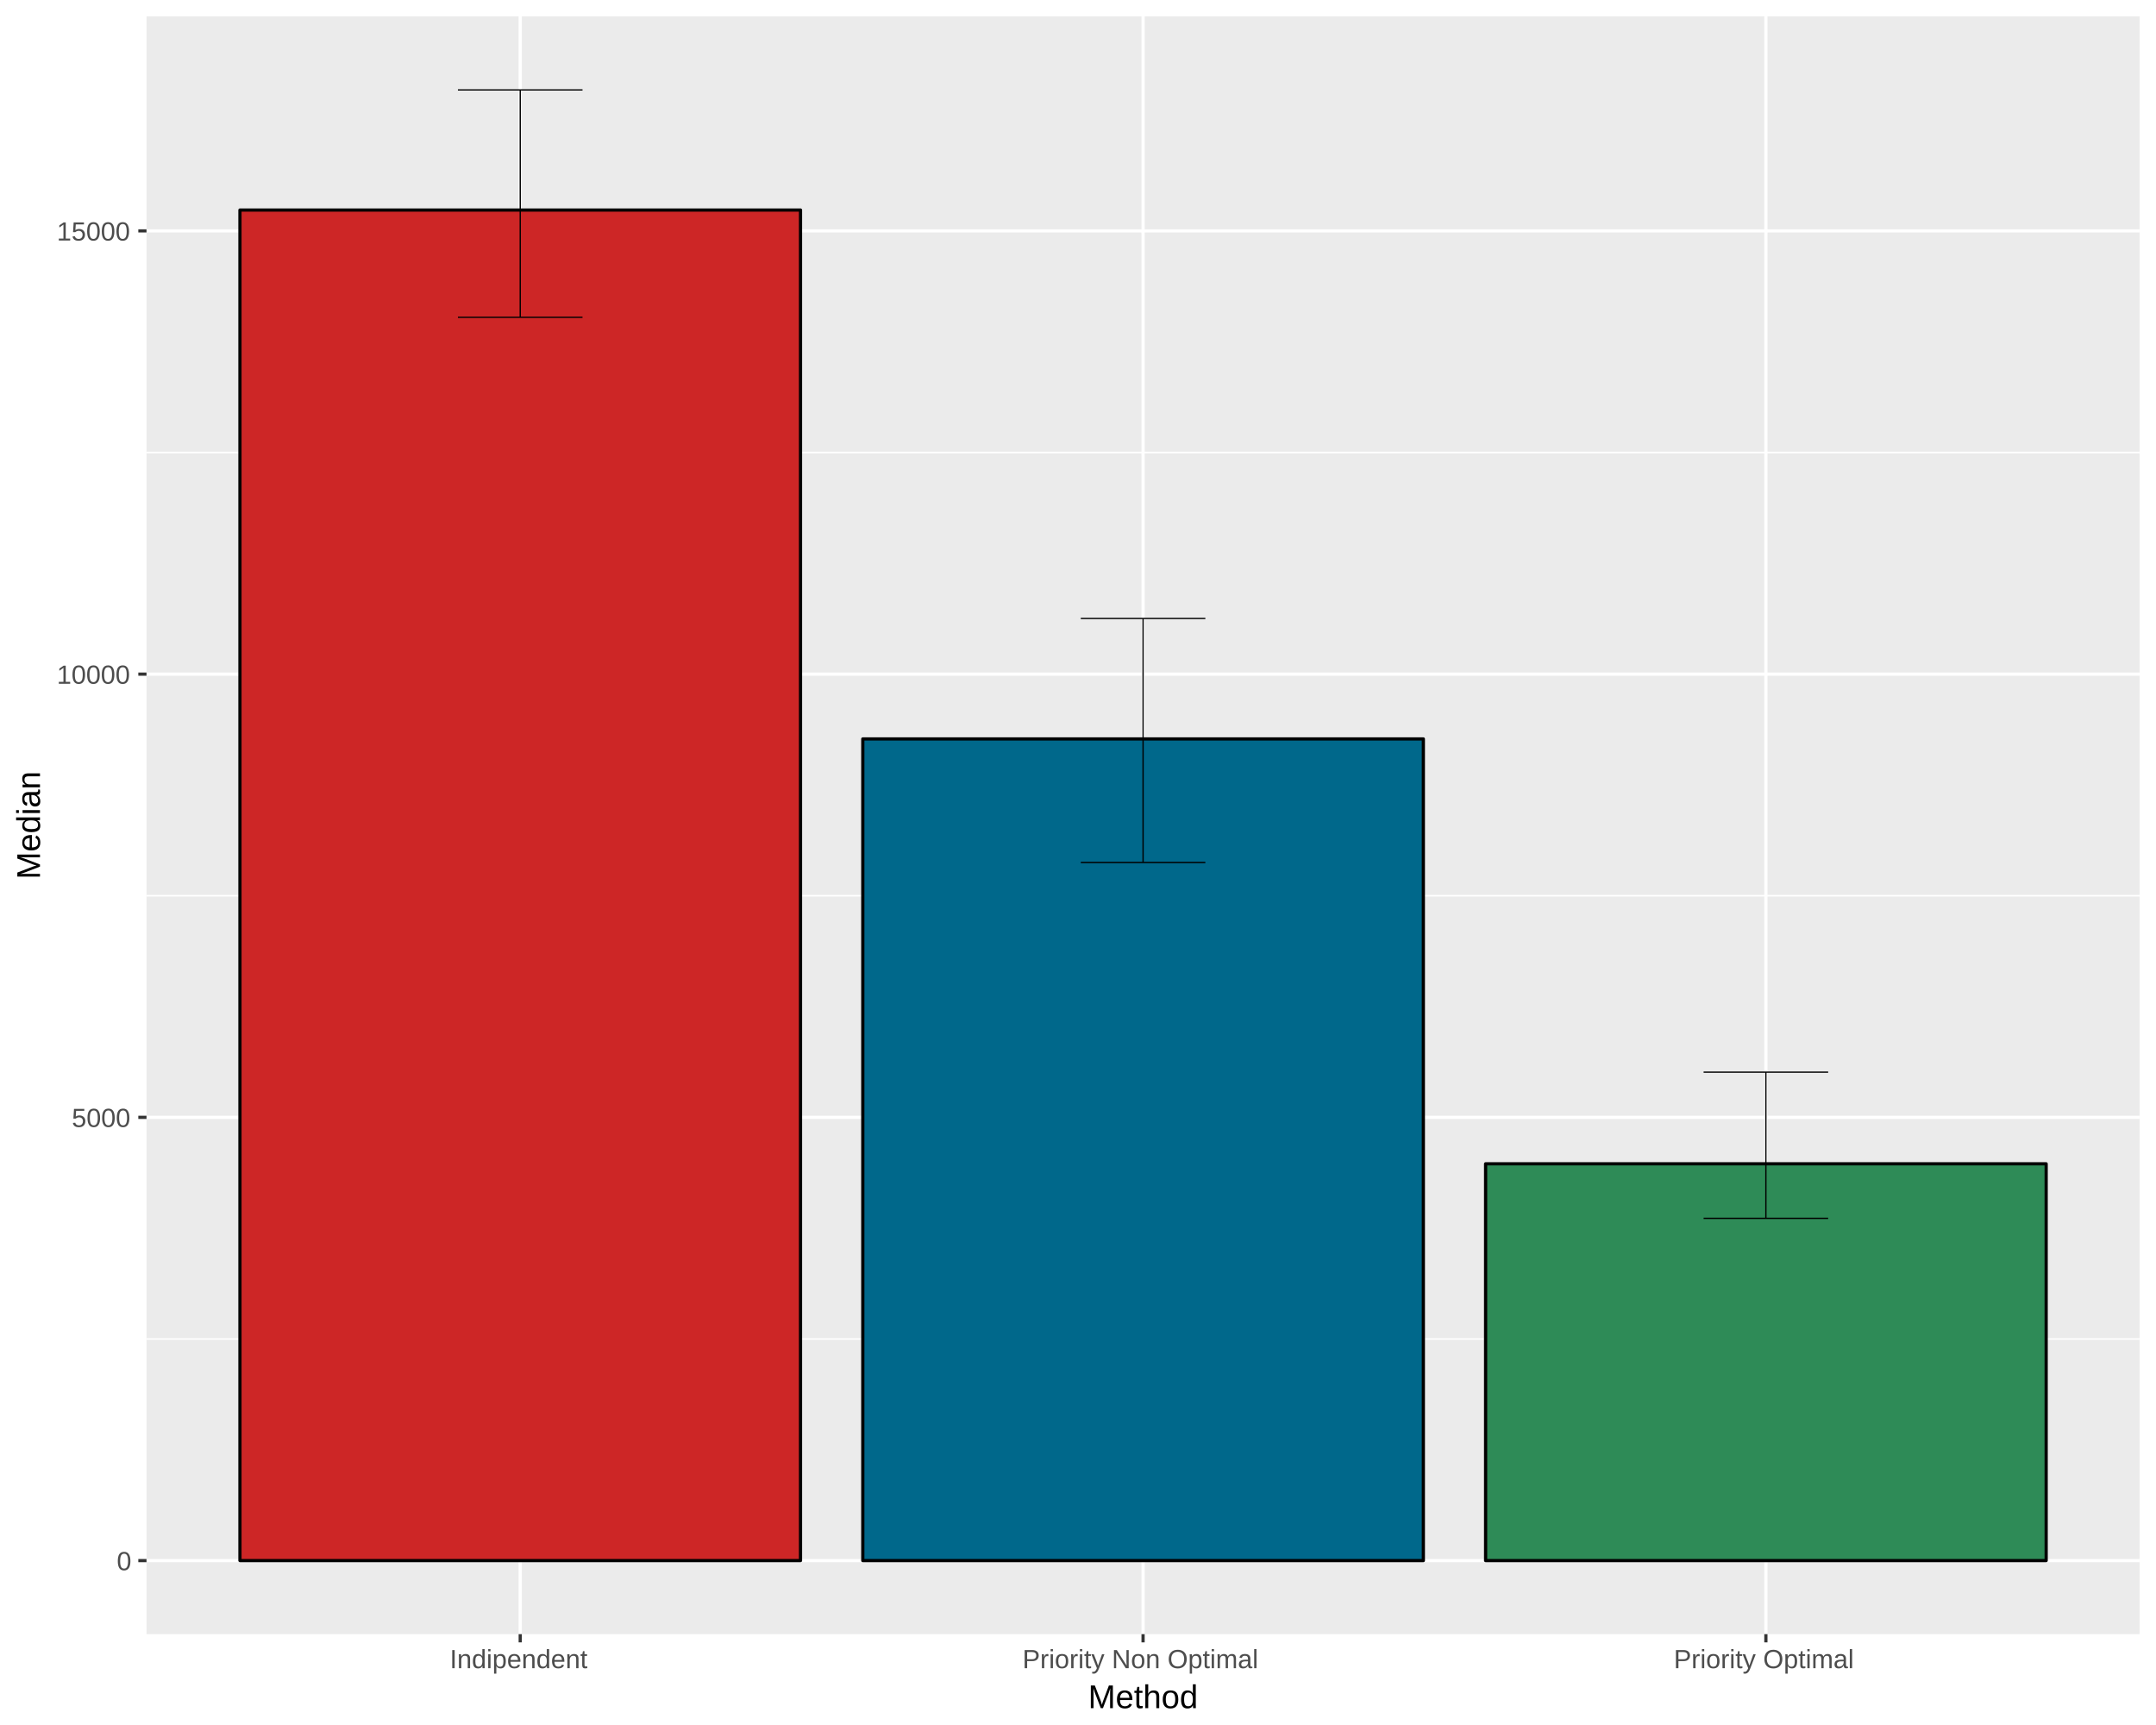
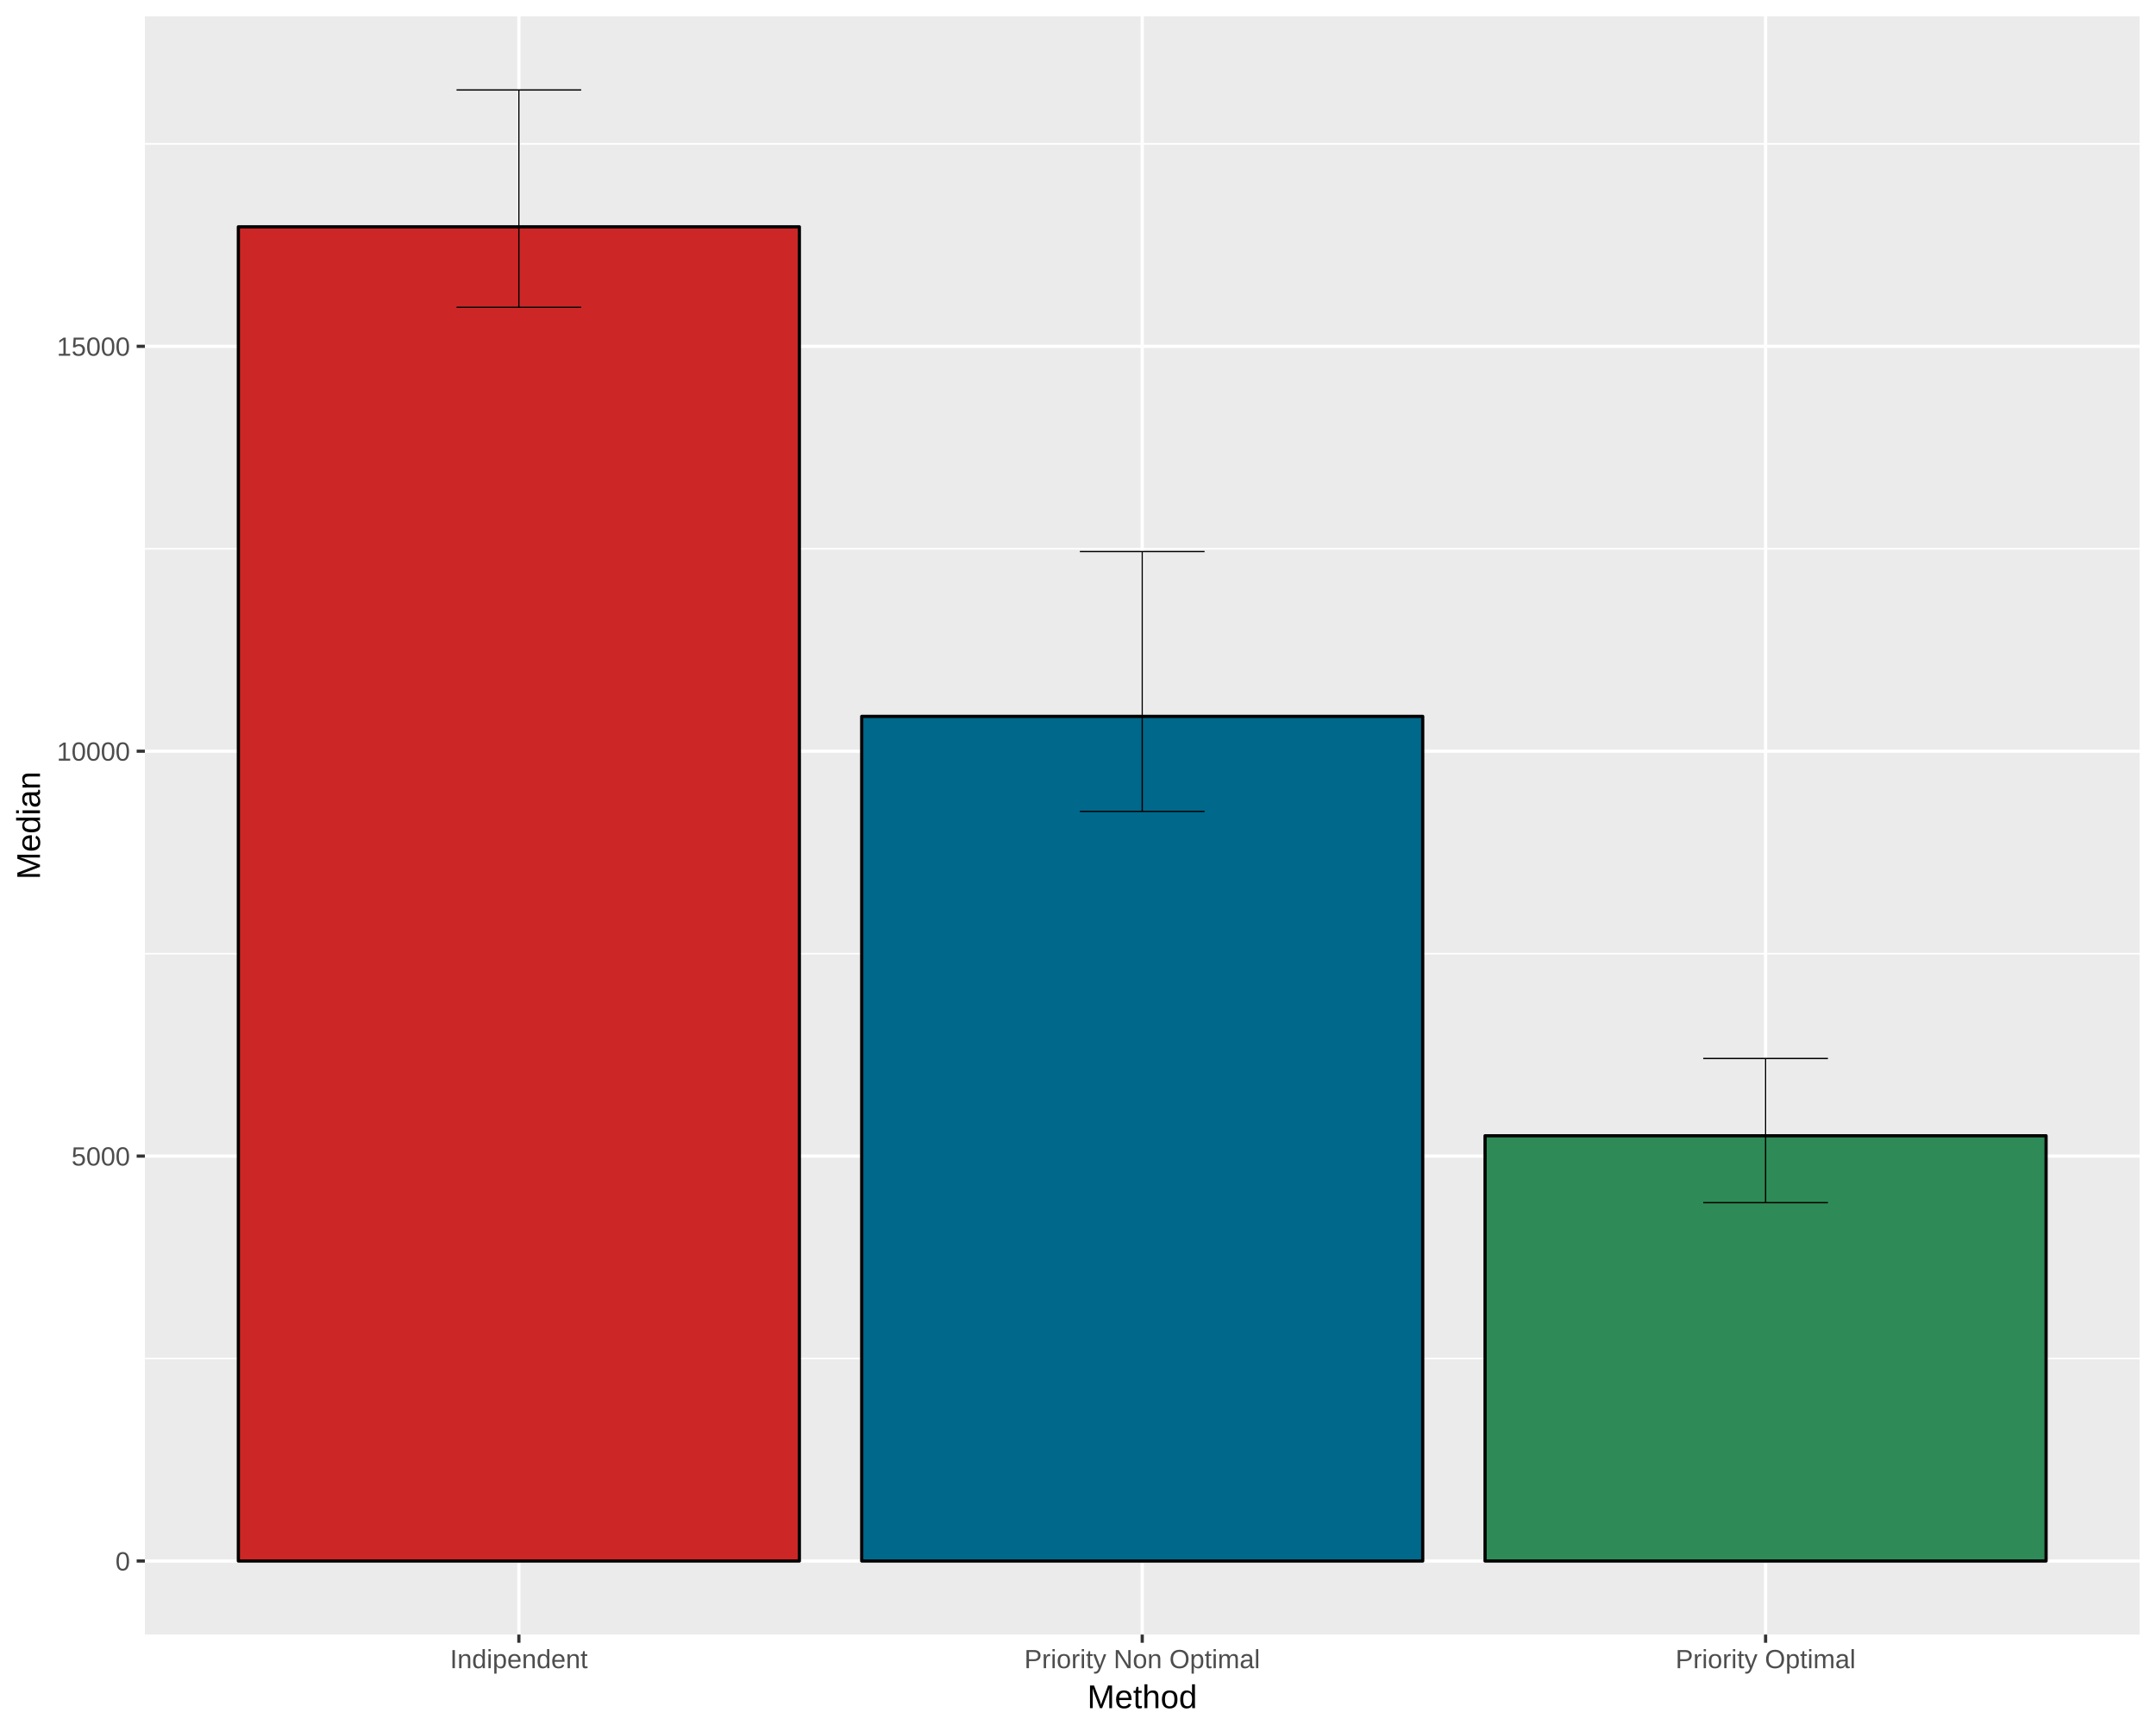
<svg xmlns="http://www.w3.org/2000/svg" viewBox="0 0 720.00 576.00">
  <defs>
    <style type="text/css">
    line, polyline, path, rect, circle {
      fill: none;
      stroke: #000000;
      stroke-linecap: round;
      stroke-linejoin: round;
      stroke-miterlimit: 10.00;
    }
  </style>
  </defs>
  <rect width="100%" height="100%" style="stroke: none; fill: #FFFFFF;" />
  <rect x="0.00" y="0.00" width="720.00" height="576.00" style="stroke-width: 1.07; stroke: #FFFFFF; fill: #FFFFFF;" />
  <defs>
-     <clipPath id="cpNDguOTMyOXw3MTQuNTIxfDU0NS42NTZ8NS40Nzk0NQ==">
-       <rect x="48.93" y="5.48" width="665.59" height="540.18" />
+     <clipPath id="cpNDguMzc1OHw3MTQuNTIxfDU0NS43OTZ8NS40Nzk0NQ==">
+       <rect x="48.38" y="5.48" width="666.14" height="540.32" />
    </clipPath>
  </defs>
-   <rect x="48.93" y="5.48" width="665.59" height="540.18" style="stroke-width: 1.07; stroke: none; fill: #EBEBEB;" clip-path="url(#cpNDguOTMyOXw3MTQuNTIxfDU0NS42NTZ8NS40Nzk0NQ==)" />
-   <polyline points="48.93,447.10 714.52,447.10 " style="stroke-width: 0.53; stroke: #FFFFFF; stroke-linecap: butt;" clip-path="url(#cpNDguOTMyOXw3MTQuNTIxfDU0NS42NTZ8NS40Nzk0NQ==)" />
-   <polyline points="48.93,299.10 714.52,299.10 " style="stroke-width: 0.53; stroke: #FFFFFF; stroke-linecap: butt;" clip-path="url(#cpNDguOTMyOXw3MTQuNTIxfDU0NS42NTZ8NS40Nzk0NQ==)" />
-   <polyline points="48.93,151.10 714.52,151.10 " style="stroke-width: 0.53; stroke: #FFFFFF; stroke-linecap: butt;" clip-path="url(#cpNDguOTMyOXw3MTQuNTIxfDU0NS42NTZ8NS40Nzk0NQ==)" />
-   <polyline points="48.93,521.10 714.52,521.10 " style="stroke-width: 1.07; stroke: #FFFFFF; stroke-linecap: butt;" clip-path="url(#cpNDguOTMyOXw3MTQuNTIxfDU0NS42NTZ8NS40Nzk0NQ==)" />
-   <polyline points="48.93,373.10 714.52,373.10 " style="stroke-width: 1.07; stroke: #FFFFFF; stroke-linecap: butt;" clip-path="url(#cpNDguOTMyOXw3MTQuNTIxfDU0NS42NTZ8NS40Nzk0NQ==)" />
-   <polyline points="48.93,225.10 714.52,225.10 " style="stroke-width: 1.07; stroke: #FFFFFF; stroke-linecap: butt;" clip-path="url(#cpNDguOTMyOXw3MTQuNTIxfDU0NS42NTZ8NS40Nzk0NQ==)" />
-   <polyline points="48.93,77.10 714.52,77.10 " style="stroke-width: 1.07; stroke: #FFFFFF; stroke-linecap: butt;" clip-path="url(#cpNDguOTMyOXw3MTQuNTIxfDU0NS42NTZ8NS40Nzk0NQ==)" />
-   <polyline points="173.73,545.66 173.73,5.48 " style="stroke-width: 1.07; stroke: #FFFFFF; stroke-linecap: butt;" clip-path="url(#cpNDguOTMyOXw3MTQuNTIxfDU0NS42NTZ8NS40Nzk0NQ==)" />
-   <polyline points="381.73,545.66 381.73,5.48 " style="stroke-width: 1.07; stroke: #FFFFFF; stroke-linecap: butt;" clip-path="url(#cpNDguOTMyOXw3MTQuNTIxfDU0NS42NTZ8NS40Nzk0NQ==)" />
-   <polyline points="589.72,545.66 589.72,5.48 " style="stroke-width: 1.07; stroke: #FFFFFF; stroke-linecap: butt;" clip-path="url(#cpNDguOTMyOXw3MTQuNTIxfDU0NS42NTZ8NS40Nzk0NQ==)" />
-   <rect x="80.13" y="70.13" width="187.20" height="450.97" style="stroke-width: 1.07; stroke-linecap: butt; fill: #CD2626;" clip-path="url(#cpNDguOTMyOXw3MTQuNTIxfDU0NS42NTZ8NS40Nzk0NQ==)" />
-   <rect x="288.13" y="246.74" width="187.20" height="274.36" style="stroke-width: 1.07; stroke-linecap: butt; fill: #00688B;" clip-path="url(#cpNDguOTMyOXw3MTQuNTIxfDU0NS42NTZ8NS40Nzk0NQ==)" />
-   <rect x="496.12" y="388.61" width="187.20" height="132.49" style="stroke-width: 1.07; stroke-linecap: butt; fill: #2E8B57;" clip-path="url(#cpNDguOTMyOXw3MTQuNTIxfDU0NS42NTZ8NS40Nzk0NQ==)" />
-   <polyline points="152.93,30.03 194.53,30.03 " style="stroke-width: 0.43; stroke-linecap: butt;" clip-path="url(#cpNDguOTMyOXw3MTQuNTIxfDU0NS42NTZ8NS40Nzk0NQ==)" />
-   <polyline points="173.73,30.03 173.73,105.94 " style="stroke-width: 0.43; stroke-linecap: butt;" clip-path="url(#cpNDguOTMyOXw3MTQuNTIxfDU0NS42NTZ8NS40Nzk0NQ==)" />
-   <polyline points="152.93,105.94 194.53,105.94 " style="stroke-width: 0.43; stroke-linecap: butt;" clip-path="url(#cpNDguOTMyOXw3MTQuNTIxfDU0NS42NTZ8NS40Nzk0NQ==)" />
-   <polyline points="360.93,206.51 402.53,206.51 " style="stroke-width: 0.43; stroke-linecap: butt;" clip-path="url(#cpNDguOTMyOXw3MTQuNTIxfDU0NS42NTZ8NS40Nzk0NQ==)" />
-   <polyline points="381.73,206.51 381.73,287.99 " style="stroke-width: 0.43; stroke-linecap: butt;" clip-path="url(#cpNDguOTMyOXw3MTQuNTIxfDU0NS42NTZ8NS40Nzk0NQ==)" />
-   <polyline points="360.93,287.99 402.53,287.99 " style="stroke-width: 0.43; stroke-linecap: butt;" clip-path="url(#cpNDguOTMyOXw3MTQuNTIxfDU0NS42NTZ8NS40Nzk0NQ==)" />
-   <polyline points="568.92,358.00 610.52,358.00 " style="stroke-width: 0.43; stroke-linecap: butt;" clip-path="url(#cpNDguOTMyOXw3MTQuNTIxfDU0NS42NTZ8NS40Nzk0NQ==)" />
-   <polyline points="589.72,358.00 589.72,406.82 " style="stroke-width: 0.43; stroke-linecap: butt;" clip-path="url(#cpNDguOTMyOXw3MTQuNTIxfDU0NS42NTZ8NS40Nzk0NQ==)" />
-   <polyline points="568.92,406.82 610.52,406.82 " style="stroke-width: 0.43; stroke-linecap: butt;" clip-path="url(#cpNDguOTMyOXw3MTQuNTIxfDU0NS42NTZ8NS40Nzk0NQ==)" />
+   <rect x="48.38" y="5.48" width="666.14" height="540.32" style="stroke-width: 1.07; stroke: none; fill: #EBEBEB;" clip-path="url(#cpNDguMzc1OHw3MTQuNTIxfDU0NS43OTZ8NS40Nzk0NQ==)" />
+   <polyline points="48.38,453.64 714.52,453.64 " style="stroke-width: 0.53; stroke: #FFFFFF; stroke-linecap: butt;" clip-path="url(#cpNDguMzc1OHw3MTQuNTIxfDU0NS43OTZ8NS40Nzk0NQ==)" />
+   <polyline points="48.38,318.44 714.52,318.44 " style="stroke-width: 0.53; stroke: #FFFFFF; stroke-linecap: butt;" clip-path="url(#cpNDguMzc1OHw3MTQuNTIxfDU0NS43OTZ8NS40Nzk0NQ==)" />
+   <polyline points="48.38,183.24 714.52,183.24 " style="stroke-width: 0.53; stroke: #FFFFFF; stroke-linecap: butt;" clip-path="url(#cpNDguMzc1OHw3MTQuNTIxfDU0NS43OTZ8NS40Nzk0NQ==)" />
+   <polyline points="48.38,48.04 714.52,48.04 " style="stroke-width: 0.53; stroke: #FFFFFF; stroke-linecap: butt;" clip-path="url(#cpNDguMzc1OHw3MTQuNTIxfDU0NS43OTZ8NS40Nzk0NQ==)" />
+   <polyline points="48.38,521.24 714.52,521.24 " style="stroke-width: 1.07; stroke: #FFFFFF; stroke-linecap: butt;" clip-path="url(#cpNDguMzc1OHw3MTQuNTIxfDU0NS43OTZ8NS40Nzk0NQ==)" />
+   <polyline points="48.38,386.04 714.52,386.04 " style="stroke-width: 1.07; stroke: #FFFFFF; stroke-linecap: butt;" clip-path="url(#cpNDguMzc1OHw3MTQuNTIxfDU0NS43OTZ8NS40Nzk0NQ==)" />
+   <polyline points="48.38,250.84 714.52,250.84 " style="stroke-width: 1.07; stroke: #FFFFFF; stroke-linecap: butt;" clip-path="url(#cpNDguMzc1OHw3MTQuNTIxfDU0NS43OTZ8NS40Nzk0NQ==)" />
+   <polyline points="48.38,115.64 714.52,115.64 " style="stroke-width: 1.07; stroke: #FFFFFF; stroke-linecap: butt;" clip-path="url(#cpNDguMzc1OHw3MTQuNTIxfDU0NS43OTZ8NS40Nzk0NQ==)" />
+   <polyline points="173.28,545.80 173.28,5.48 " style="stroke-width: 1.07; stroke: #FFFFFF; stroke-linecap: butt;" clip-path="url(#cpNDguMzc1OHw3MTQuNTIxfDU0NS43OTZ8NS40Nzk0NQ==)" />
+   <polyline points="381.45,545.80 381.45,5.48 " style="stroke-width: 1.07; stroke: #FFFFFF; stroke-linecap: butt;" clip-path="url(#cpNDguMzc1OHw3MTQuNTIxfDU0NS43OTZ8NS40Nzk0NQ==)" />
+   <polyline points="589.62,545.80 589.62,5.48 " style="stroke-width: 1.07; stroke: #FFFFFF; stroke-linecap: butt;" clip-path="url(#cpNDguMzc1OHw3MTQuNTIxfDU0NS43OTZ8NS40Nzk0NQ==)" />
+   <rect x="79.60" y="75.74" width="187.35" height="445.50" style="stroke-width: 1.07; stroke-linecap: butt; fill: #CD2626;" clip-path="url(#cpNDguMzc1OHw3MTQuNTIxfDU0NS43OTZ8NS40Nzk0NQ==)" />
+   <rect x="287.77" y="239.21" width="187.35" height="282.03" style="stroke-width: 1.07; stroke-linecap: butt; fill: #00688B;" clip-path="url(#cpNDguMzc1OHw3MTQuNTIxfDU0NS43OTZ8NS40Nzk0NQ==)" />
+   <rect x="495.94" y="379.25" width="187.35" height="141.99" style="stroke-width: 1.07; stroke-linecap: butt; fill: #2E8B57;" clip-path="url(#cpNDguMzc1OHw3MTQuNTIxfDU0NS43OTZ8NS40Nzk0NQ==)" />
+   <polyline points="152.46,30.04 194.09,30.04 " style="stroke-width: 0.43; stroke-linecap: butt;" clip-path="url(#cpNDguMzc1OHw3MTQuNTIxfDU0NS43OTZ8NS40Nzk0NQ==)" />
+   <polyline points="173.28,30.04 173.28,102.60 " style="stroke-width: 0.43; stroke-linecap: butt;" clip-path="url(#cpNDguMzc1OHw3MTQuNTIxfDU0NS43OTZ8NS40Nzk0NQ==)" />
+   <polyline points="152.46,102.60 194.09,102.60 " style="stroke-width: 0.43; stroke-linecap: butt;" clip-path="url(#cpNDguMzc1OHw3MTQuNTIxfDU0NS43OTZ8NS40Nzk0NQ==)" />
+   <polyline points="360.63,184.17 402.27,184.17 " style="stroke-width: 0.43; stroke-linecap: butt;" clip-path="url(#cpNDguMzc1OHw3MTQuNTIxfDU0NS43OTZ8NS40Nzk0NQ==)" />
+   <polyline points="381.45,184.17 381.45,270.93 " style="stroke-width: 0.43; stroke-linecap: butt;" clip-path="url(#cpNDguMzc1OHw3MTQuNTIxfDU0NS43OTZ8NS40Nzk0NQ==)" />
+   <polyline points="360.63,270.93 402.27,270.93 " style="stroke-width: 0.43; stroke-linecap: butt;" clip-path="url(#cpNDguMzc1OHw3MTQuNTIxfDU0NS43OTZ8NS40Nzk0NQ==)" />
+   <polyline points="568.80,353.44 610.44,353.44 " style="stroke-width: 0.43; stroke-linecap: butt;" clip-path="url(#cpNDguMzc1OHw3MTQuNTIxfDU0NS43OTZ8NS40Nzk0NQ==)" />
+   <polyline points="589.62,353.44 589.62,401.58 " style="stroke-width: 0.43; stroke-linecap: butt;" clip-path="url(#cpNDguMzc1OHw3MTQuNTIxfDU0NS43OTZ8NS40Nzk0NQ==)" />
+   <polyline points="568.80,401.58 610.44,401.58 " style="stroke-width: 0.43; stroke-linecap: butt;" clip-path="url(#cpNDguMzc1OHw3MTQuNTIxfDU0NS43OTZ8NS40Nzk0NQ==)" />
  <defs>
    <clipPath id="cpMHw3MjB8NTc2fDA=">
      <rect x="0.00" y="0.00" width="720.00" height="576.00" />
    </clipPath>
  </defs>
  <g clip-path="url(#cpMHw3MjB8NTc2fDA=)">
-     <text x="39.00" y="524.32" style="font-size: 8.80px; fill: #4D4D4D; font-family: Arial;" textLength="5.01px" lengthAdjust="spacingAndGlyphs">0</text>
+     <text x="38.55" y="524.39" style="font-size: 8.80px; fill: #4D4D4D; font-family: Arial;" textLength="4.89px" lengthAdjust="spacingAndGlyphs">0</text>
  </g>
  <g clip-path="url(#cpMHw3MjB8NTc2fDA=)">
-     <text x="23.98" y="376.32" style="font-size: 8.80px; fill: #4D4D4D; font-family: Arial;" textLength="20.02px" lengthAdjust="spacingAndGlyphs">5000</text>
+     <text x="23.87" y="389.19" style="font-size: 8.80px; fill: #4D4D4D; font-family: Arial;" textLength="19.58px" lengthAdjust="spacingAndGlyphs">5000</text>
  </g>
  <g clip-path="url(#cpMHw3MjB8NTc2fDA=)">
-     <text x="18.97" y="228.32" style="font-size: 8.80px; fill: #4D4D4D; font-family: Arial;" textLength="25.03px" lengthAdjust="spacingAndGlyphs">10000</text>
+     <text x="18.97" y="253.99" style="font-size: 8.80px; fill: #4D4D4D; font-family: Arial;" textLength="24.47px" lengthAdjust="spacingAndGlyphs">10000</text>
  </g>
  <g clip-path="url(#cpMHw3MjB8NTc2fDA=)">
-     <text x="18.97" y="80.32" style="font-size: 8.80px; fill: #4D4D4D; font-family: Arial;" textLength="25.03px" lengthAdjust="spacingAndGlyphs">15000</text>
+     <text x="18.97" y="118.79" style="font-size: 8.80px; fill: #4D4D4D; font-family: Arial;" textLength="24.47px" lengthAdjust="spacingAndGlyphs">15000</text>
  </g>
-   <polyline points="46.19,521.10 48.93,521.10 " style="stroke-width: 1.07; stroke: #333333; stroke-linecap: butt;" clip-path="url(#cpMHw3MjB8NTc2fDA=)" />
-   <polyline points="46.19,373.10 48.93,373.10 " style="stroke-width: 1.07; stroke: #333333; stroke-linecap: butt;" clip-path="url(#cpMHw3MjB8NTc2fDA=)" />
-   <polyline points="46.19,225.10 48.93,225.10 " style="stroke-width: 1.07; stroke: #333333; stroke-linecap: butt;" clip-path="url(#cpMHw3MjB8NTc2fDA=)" />
-   <polyline points="46.19,77.10 48.93,77.10 " style="stroke-width: 1.07; stroke: #333333; stroke-linecap: butt;" clip-path="url(#cpMHw3MjB8NTc2fDA=)" />
-   <polyline points="173.73,548.40 173.73,545.66 " style="stroke-width: 1.07; stroke: #333333; stroke-linecap: butt;" clip-path="url(#cpMHw3MjB8NTc2fDA=)" />
-   <polyline points="381.73,548.40 381.73,545.66 " style="stroke-width: 1.07; stroke: #333333; stroke-linecap: butt;" clip-path="url(#cpMHw3MjB8NTc2fDA=)" />
-   <polyline points="589.72,548.40 589.72,545.66 " style="stroke-width: 1.07; stroke: #333333; stroke-linecap: butt;" clip-path="url(#cpMHw3MjB8NTc2fDA=)" />
+   <polyline points="45.64,521.24 48.38,521.24 " style="stroke-width: 1.07; stroke: #333333; stroke-linecap: butt;" clip-path="url(#cpMHw3MjB8NTc2fDA=)" />
+   <polyline points="45.64,386.04 48.38,386.04 " style="stroke-width: 1.07; stroke: #333333; stroke-linecap: butt;" clip-path="url(#cpMHw3MjB8NTc2fDA=)" />
+   <polyline points="45.64,250.84 48.38,250.84 " style="stroke-width: 1.07; stroke: #333333; stroke-linecap: butt;" clip-path="url(#cpMHw3MjB8NTc2fDA=)" />
+   <polyline points="45.64,115.64 48.38,115.64 " style="stroke-width: 1.07; stroke: #333333; stroke-linecap: butt;" clip-path="url(#cpMHw3MjB8NTc2fDA=)" />
+   <polyline points="173.28,548.54 173.28,545.80 " style="stroke-width: 1.07; stroke: #333333; stroke-linecap: butt;" clip-path="url(#cpMHw3MjB8NTc2fDA=)" />
+   <polyline points="381.45,548.54 381.45,545.80 " style="stroke-width: 1.07; stroke: #333333; stroke-linecap: butt;" clip-path="url(#cpMHw3MjB8NTc2fDA=)" />
+   <polyline points="589.62,548.54 589.62,545.80 " style="stroke-width: 1.07; stroke: #333333; stroke-linecap: butt;" clip-path="url(#cpMHw3MjB8NTc2fDA=)" />
  <g clip-path="url(#cpMHw3MjB8NTc2fDA=)">
-     <text x="150.21" y="557.03" style="font-size: 8.80px; fill: #4D4D4D; font-family: Arial;" textLength="47.04px" lengthAdjust="spacingAndGlyphs">Indipendent</text>
+     <text x="150.28" y="557.03" style="font-size: 8.80px; fill: #4D4D4D; font-family: Arial;" textLength="46.00px" lengthAdjust="spacingAndGlyphs">Indipendent</text>
  </g>
  <g clip-path="url(#cpMHw3MjB8NTc2fDA=)">
-     <text x="341.47" y="557.03" style="font-size: 8.80px; fill: #4D4D4D; font-family: Arial;" textLength="80.52px" lengthAdjust="spacingAndGlyphs">Priority Non Optimal</text>
+     <text x="342.08" y="557.03" style="font-size: 8.80px; fill: #4D4D4D; font-family: Arial;" textLength="78.73px" lengthAdjust="spacingAndGlyphs">Priority Non Optimal</text>
  </g>
  <g clip-path="url(#cpMHw3MjB8NTc2fDA=)">
-     <text x="558.97" y="557.03" style="font-size: 8.80px; fill: #4D4D4D; font-family: Arial;" textLength="61.51px" lengthAdjust="spacingAndGlyphs">Priority Optimal</text>
+     <text x="559.55" y="557.03" style="font-size: 8.80px; fill: #4D4D4D; font-family: Arial;" textLength="60.14px" lengthAdjust="spacingAndGlyphs">Priority Optimal</text>
  </g>
  <g clip-path="url(#cpMHw3MjB8NTc2fDA=)">
-     <text x="363.38" y="570.38" style="font-size: 11.00px; font-family: Arial;" textLength="36.69px" lengthAdjust="spacingAndGlyphs">Method</text>
+     <text x="363.10" y="570.38" style="font-size: 11.00px; font-family: Arial;" textLength="36.69px" lengthAdjust="spacingAndGlyphs">Method</text>
  </g>
  <g clip-path="url(#cpMHw3MjB8NTc2fDA=)">
-     <text transform="translate(13.35,293.61) rotate(-90)" style="font-size: 11.00px; font-family: Arial;" textLength="36.08px" lengthAdjust="spacingAndGlyphs">Median</text>
+     <text transform="translate(13.35,293.68) rotate(-90)" style="font-size: 11.00px; font-family: Arial;" textLength="36.08px" lengthAdjust="spacingAndGlyphs">Median</text>
  </g>
</svg>
